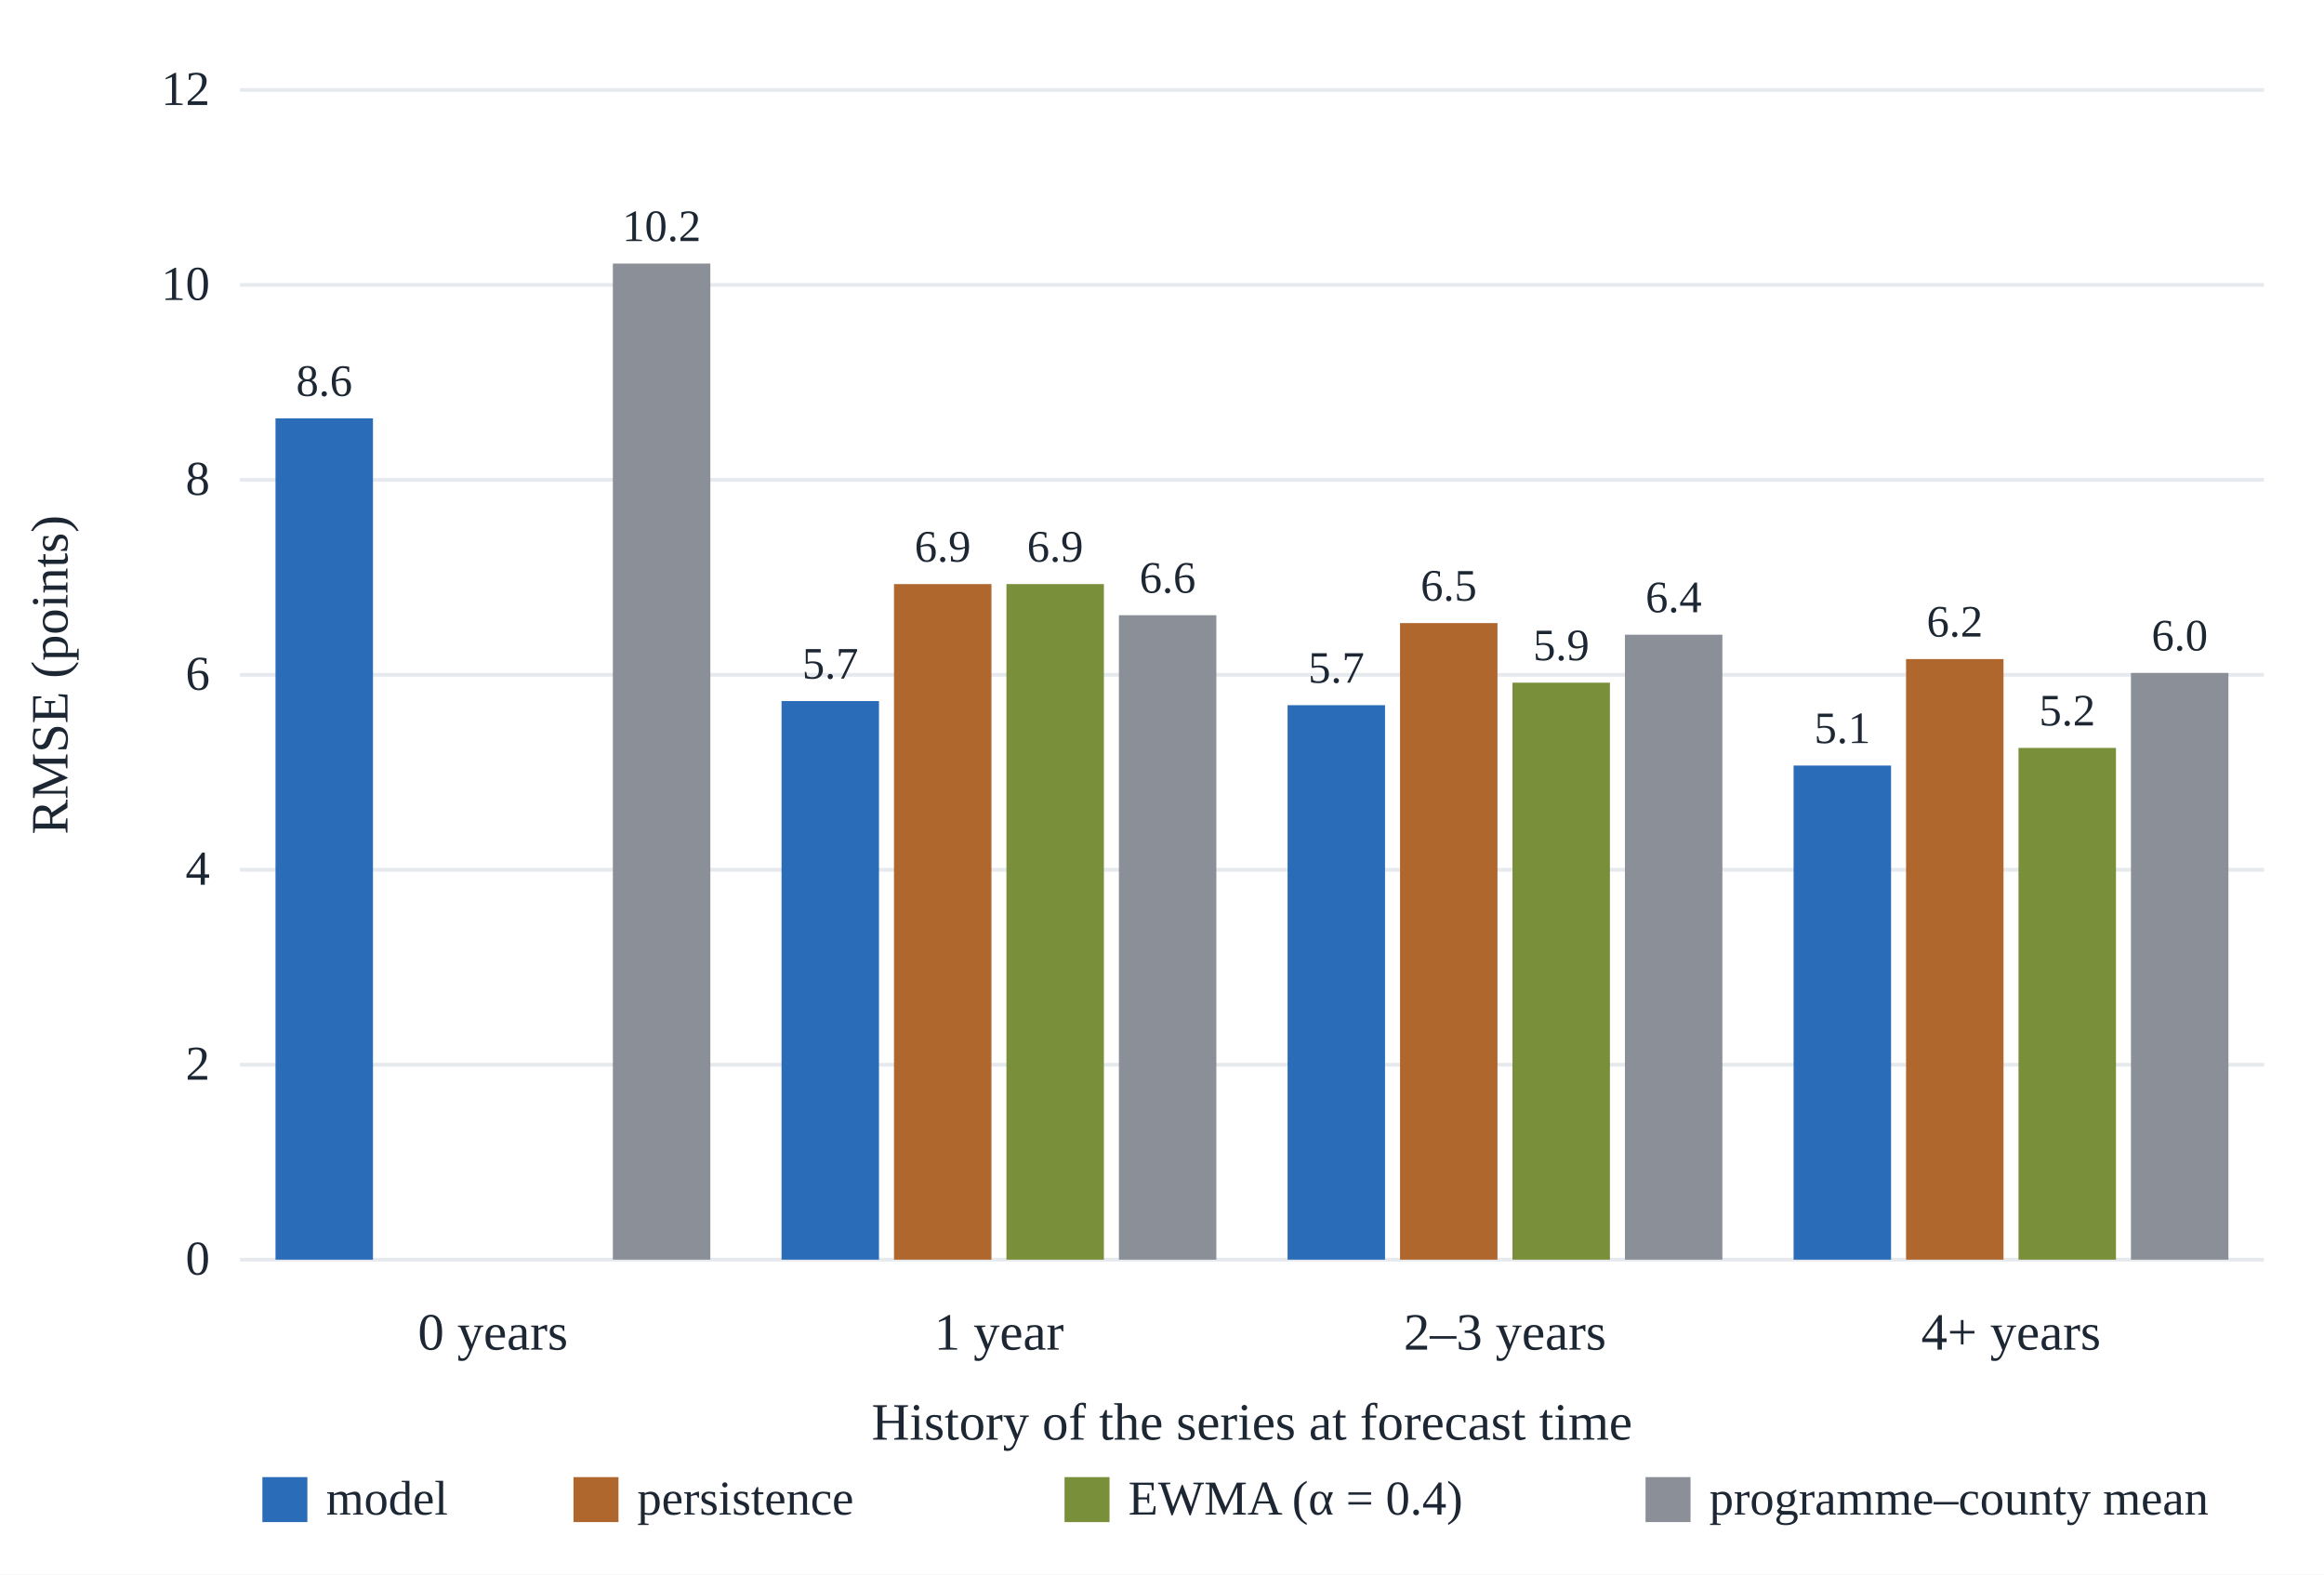
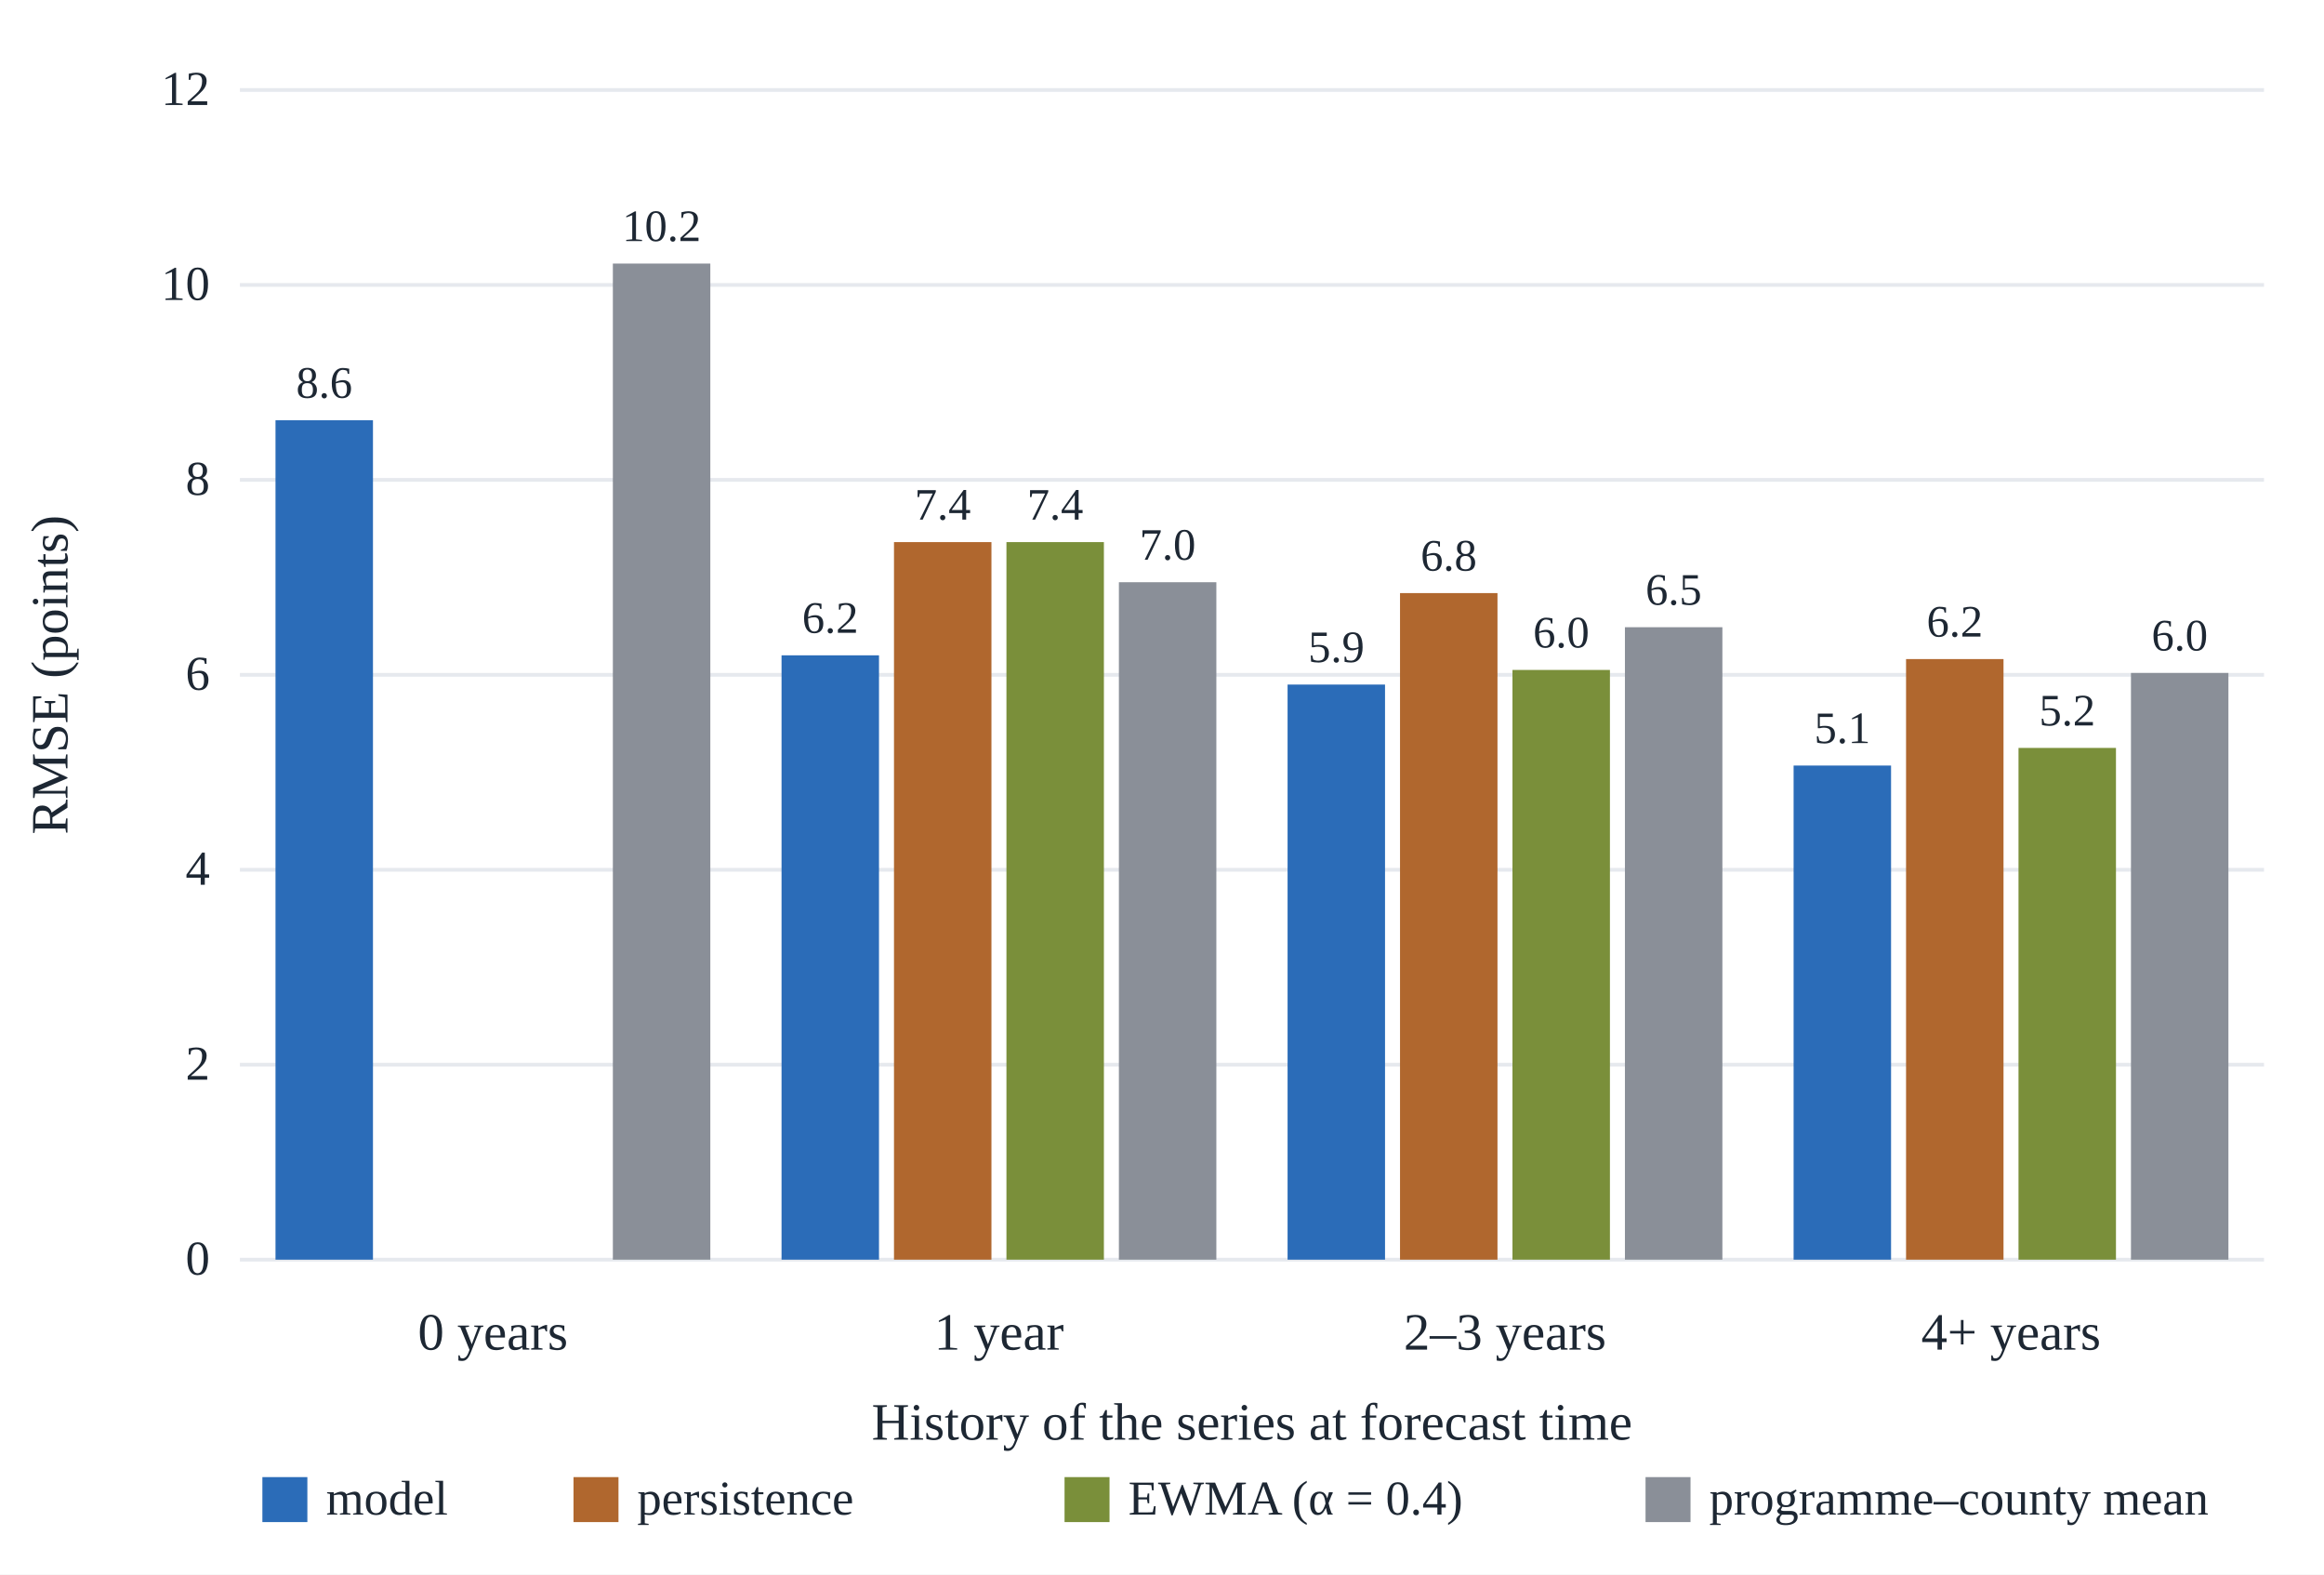
<svg xmlns="http://www.w3.org/2000/svg" viewBox="0 0 620 420" role="img" aria-label="Held-out RMSE by history stratum, model against three baselines">
  <rect width="620" height="420" fill="white" />
  <line x1="64" y1="336.0" x2="604" y2="336.0" stroke="#e6e9ee" />
  <text x="56" y="340.0" font-family="Georgia, &quot;Times New Roman&quot;, serif" font-size="13" fill="#1d2733" text-anchor="end">0</text>
  <line x1="64" y1="284.0" x2="604" y2="284.0" stroke="#e6e9ee" />
  <text x="56" y="288.0" font-family="Georgia, &quot;Times New Roman&quot;, serif" font-size="13" fill="#1d2733" text-anchor="end">2</text>
  <line x1="64" y1="232.0" x2="604" y2="232.0" stroke="#e6e9ee" />
  <text x="56" y="236.0" font-family="Georgia, &quot;Times New Roman&quot;, serif" font-size="13" fill="#1d2733" text-anchor="end">4</text>
  <line x1="64" y1="180.0" x2="604" y2="180.0" stroke="#e6e9ee" />
  <text x="56" y="184.0" font-family="Georgia, &quot;Times New Roman&quot;, serif" font-size="13" fill="#1d2733" text-anchor="end">6</text>
  <line x1="64" y1="128.0" x2="604" y2="128.0" stroke="#e6e9ee" />
  <text x="56" y="132.0" font-family="Georgia, &quot;Times New Roman&quot;, serif" font-size="13" fill="#1d2733" text-anchor="end">8</text>
  <line x1="64" y1="76.0" x2="604" y2="76.0" stroke="#e6e9ee" />
  <text x="56" y="80.0" font-family="Georgia, &quot;Times New Roman&quot;, serif" font-size="13" fill="#1d2733" text-anchor="end">10</text>
  <line x1="64" y1="24.0" x2="604" y2="24.0" stroke="#e6e9ee" />
  <text x="56" y="28.0" font-family="Georgia, &quot;Times New Roman&quot;, serif" font-size="13" fill="#1d2733" text-anchor="end">12</text>
-   <rect x="73.5" y="111.6" width="26" height="224.4" fill="#2b6cb8" />
-   <text x="86.5" y="105.6" font-family="Georgia, &quot;Times New Roman&quot;, serif" font-size="12" fill="#1d2733" text-anchor="middle">8.6</text>
+   <rect x="73.5" y="112.1" width="26" height="223.9" fill="#2b6cb8" />
+   <text x="86.5" y="106.1" font-family="Georgia, &quot;Times New Roman&quot;, serif" font-size="12" fill="#1d2733" text-anchor="middle">8.6</text>
  <rect x="163.5" y="70.3" width="26" height="265.7" fill="#8a8f98" />
  <text x="176.5" y="64.3" font-family="Georgia, &quot;Times New Roman&quot;, serif" font-size="12" fill="#1d2733" text-anchor="middle">10.2</text>
  <text x="131.5" y="360" font-family="Georgia, &quot;Times New Roman&quot;, serif" font-size="14" fill="#1d2733" text-anchor="middle">0 years</text>
-   <rect x="208.5" y="187.0" width="26" height="149.0" fill="#2b6cb8" />
-   <text x="221.5" y="181.0" font-family="Georgia, &quot;Times New Roman&quot;, serif" font-size="12" fill="#1d2733" text-anchor="middle">5.7</text>
-   <rect x="238.5" y="155.8" width="26" height="180.2" fill="#b0672e" />
-   <text x="251.5" y="149.8" font-family="Georgia, &quot;Times New Roman&quot;, serif" font-size="12" fill="#1d2733" text-anchor="middle">6.9</text>
-   <rect x="268.5" y="155.8" width="26" height="180.2" fill="#7a8f3a" />
-   <text x="281.5" y="149.8" font-family="Georgia, &quot;Times New Roman&quot;, serif" font-size="12" fill="#1d2733" text-anchor="middle">6.9</text>
-   <rect x="298.5" y="164.1" width="26" height="171.9" fill="#8a8f98" />
-   <text x="311.5" y="158.1" font-family="Georgia, &quot;Times New Roman&quot;, serif" font-size="12" fill="#1d2733" text-anchor="middle">6.6</text>
+   <rect x="208.5" y="174.8" width="26" height="161.2" fill="#2b6cb8" />
+   <text x="221.5" y="168.8" font-family="Georgia, &quot;Times New Roman&quot;, serif" font-size="12" fill="#1d2733" text-anchor="middle">6.2</text>
+   <rect x="238.5" y="144.6" width="26" height="191.4" fill="#b0672e" />
+   <text x="251.5" y="138.6" font-family="Georgia, &quot;Times New Roman&quot;, serif" font-size="12" fill="#1d2733" text-anchor="middle">7.4</text>
+   <rect x="268.5" y="144.6" width="26" height="191.4" fill="#7a8f3a" />
+   <text x="281.5" y="138.6" font-family="Georgia, &quot;Times New Roman&quot;, serif" font-size="12" fill="#1d2733" text-anchor="middle">7.4</text>
+   <rect x="298.5" y="155.3" width="26" height="180.7" fill="#8a8f98" />
+   <text x="311.5" y="149.3" font-family="Georgia, &quot;Times New Roman&quot;, serif" font-size="12" fill="#1d2733" text-anchor="middle">7.0</text>
  <text x="266.5" y="360" font-family="Georgia, &quot;Times New Roman&quot;, serif" font-size="14" fill="#1d2733" text-anchor="middle">1 year</text>
-   <rect x="343.5" y="188.1" width="26" height="147.9" fill="#2b6cb8" />
-   <text x="356.5" y="182.1" font-family="Georgia, &quot;Times New Roman&quot;, serif" font-size="12" fill="#1d2733" text-anchor="middle">5.7</text>
-   <rect x="373.5" y="166.2" width="26" height="169.8" fill="#b0672e" />
-   <text x="386.5" y="160.2" font-family="Georgia, &quot;Times New Roman&quot;, serif" font-size="12" fill="#1d2733" text-anchor="middle">6.5</text>
-   <rect x="403.5" y="182.1" width="26" height="153.9" fill="#7a8f3a" />
-   <text x="416.5" y="176.1" font-family="Georgia, &quot;Times New Roman&quot;, serif" font-size="12" fill="#1d2733" text-anchor="middle">5.9</text>
-   <rect x="433.5" y="169.3" width="26" height="166.7" fill="#8a8f98" />
-   <text x="446.5" y="163.3" font-family="Georgia, &quot;Times New Roman&quot;, serif" font-size="12" fill="#1d2733" text-anchor="middle">6.4</text>
+   <rect x="343.5" y="182.6" width="26" height="153.4" fill="#2b6cb8" />
+   <text x="356.5" y="176.6" font-family="Georgia, &quot;Times New Roman&quot;, serif" font-size="12" fill="#1d2733" text-anchor="middle">5.9</text>
+   <rect x="373.5" y="158.2" width="26" height="177.8" fill="#b0672e" />
+   <text x="386.5" y="152.2" font-family="Georgia, &quot;Times New Roman&quot;, serif" font-size="12" fill="#1d2733" text-anchor="middle">6.8</text>
+   <rect x="403.5" y="178.7" width="26" height="157.3" fill="#7a8f3a" />
+   <text x="416.5" y="172.7" font-family="Georgia, &quot;Times New Roman&quot;, serif" font-size="12" fill="#1d2733" text-anchor="middle">6.0</text>
+   <rect x="433.5" y="167.3" width="26" height="168.7" fill="#8a8f98" />
+   <text x="446.5" y="161.3" font-family="Georgia, &quot;Times New Roman&quot;, serif" font-size="12" fill="#1d2733" text-anchor="middle">6.5</text>
  <text x="401.5" y="360" font-family="Georgia, &quot;Times New Roman&quot;, serif" font-size="14" fill="#1d2733" text-anchor="middle">2–3 years</text>
  <rect x="478.5" y="204.2" width="26" height="131.8" fill="#2b6cb8" />
  <text x="491.5" y="198.2" font-family="Georgia, &quot;Times New Roman&quot;, serif" font-size="12" fill="#1d2733" text-anchor="middle">5.1</text>
  <rect x="508.5" y="175.8" width="26" height="160.2" fill="#b0672e" />
  <text x="521.5" y="169.8" font-family="Georgia, &quot;Times New Roman&quot;, serif" font-size="12" fill="#1d2733" text-anchor="middle">6.2</text>
  <rect x="538.5" y="199.5" width="26" height="136.5" fill="#7a8f3a" />
  <text x="551.5" y="193.5" font-family="Georgia, &quot;Times New Roman&quot;, serif" font-size="12" fill="#1d2733" text-anchor="middle">5.2</text>
  <rect x="568.5" y="179.5" width="26" height="156.5" fill="#8a8f98" />
  <text x="581.5" y="173.5" font-family="Georgia, &quot;Times New Roman&quot;, serif" font-size="12" fill="#1d2733" text-anchor="middle">6.0</text>
  <text x="536.5" y="360" font-family="Georgia, &quot;Times New Roman&quot;, serif" font-size="14" fill="#1d2733" text-anchor="middle">4+ years</text>
  <text x="334.0" y="384" font-family="Georgia, &quot;Times New Roman&quot;, serif" font-size="14" fill="#1d2733" text-anchor="middle">History of the series at forecast time</text>
  <rect x="70" y="394" width="12" height="12" fill="#2b6cb8" />
  <text x="87" y="404" font-family="Georgia, &quot;Times New Roman&quot;, serif" font-size="13" fill="#1d2733">model</text>
  <rect x="153" y="394" width="12" height="12" fill="#b0672e" />
  <text x="170" y="404" font-family="Georgia, &quot;Times New Roman&quot;, serif" font-size="13" fill="#1d2733">persistence</text>
  <rect x="284" y="394" width="12" height="12" fill="#7a8f3a" />
  <text x="301" y="404" font-family="Georgia, &quot;Times New Roman&quot;, serif" font-size="13" fill="#1d2733">EWMA (α = 0.4)</text>
  <rect x="439" y="394" width="12" height="12" fill="#8a8f98" />
  <text x="456" y="404" font-family="Georgia, &quot;Times New Roman&quot;, serif" font-size="13" fill="#1d2733">programme–county mean</text>
  <text x="18" y="180.0" font-family="Georgia, &quot;Times New Roman&quot;, serif" font-size="14" fill="#1d2733" text-anchor="middle" transform="rotate(-90 18 180.0)">RMSE (points)</text>
</svg>
